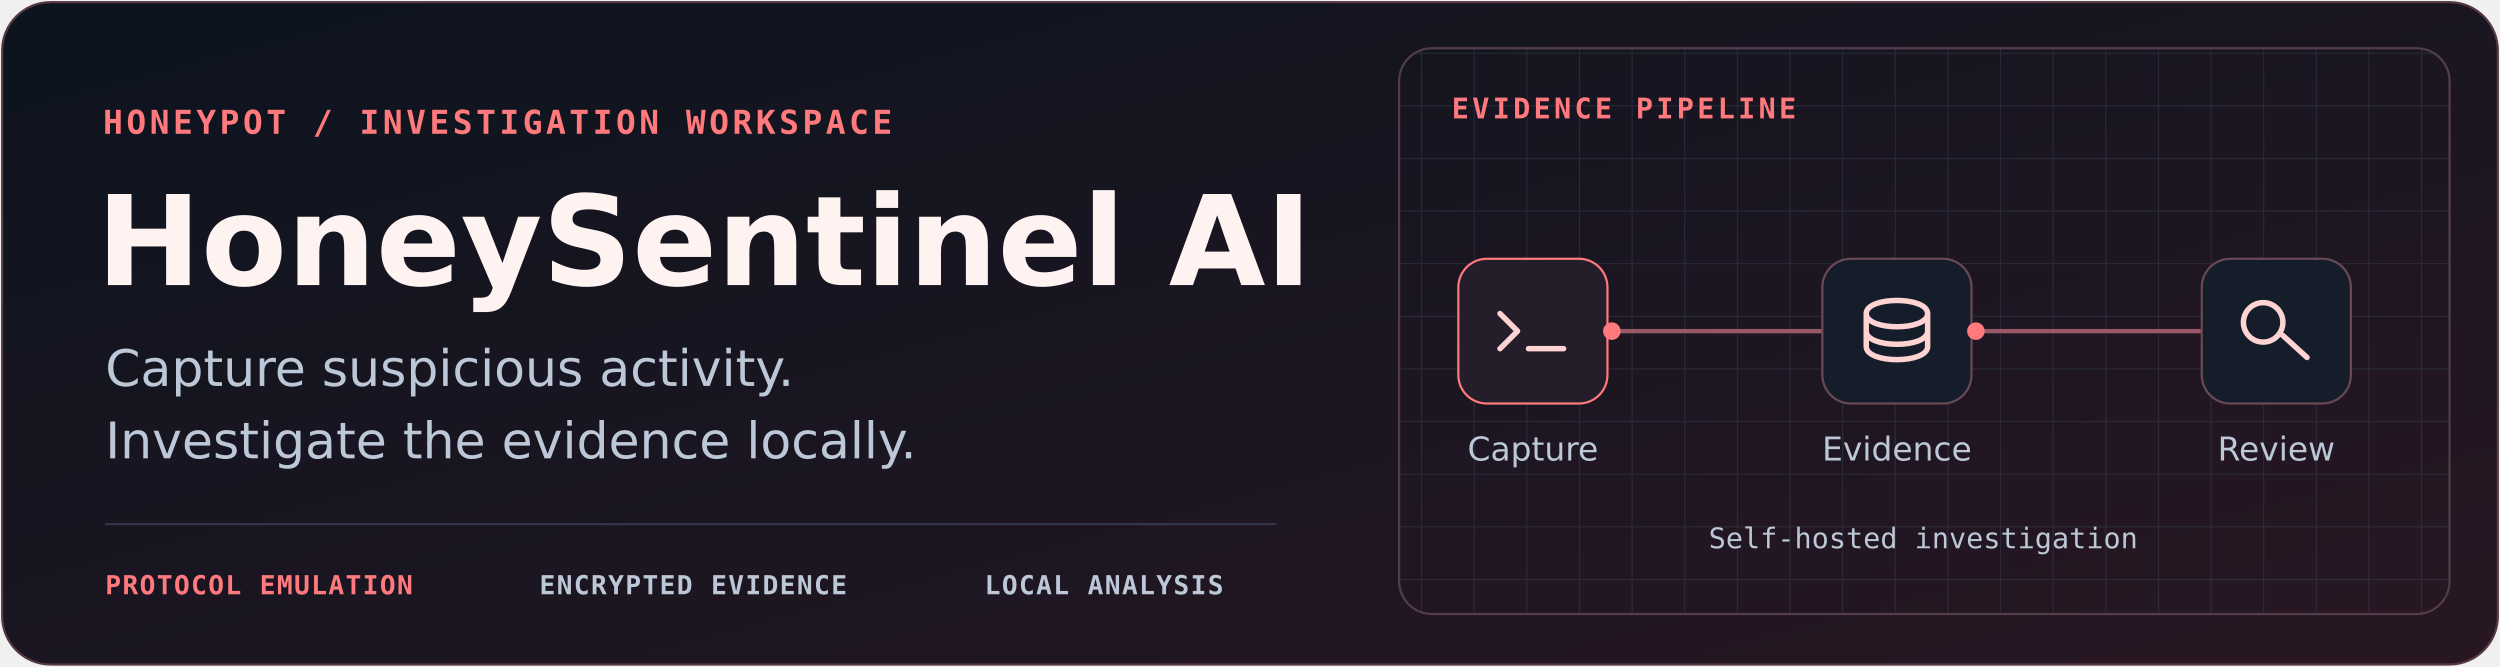
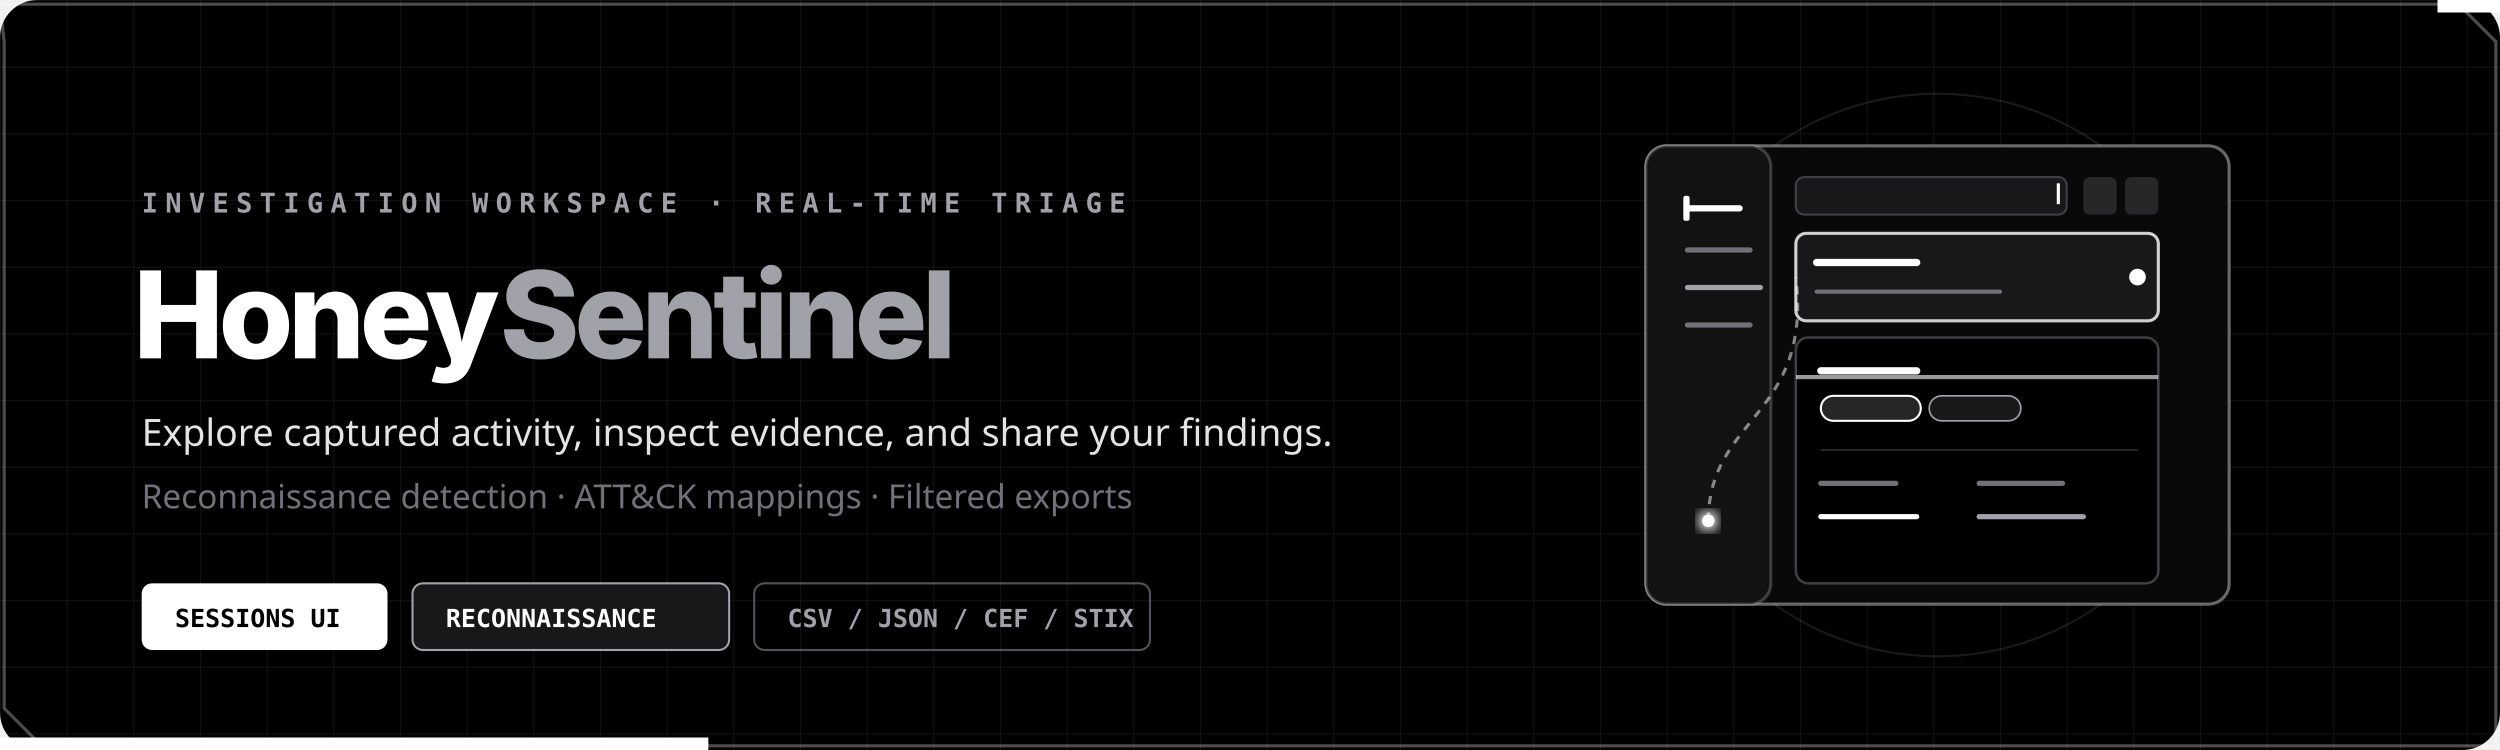
- <svg xmlns="http://www.w3.org/2000/svg" width="1140" height="304" viewBox="0 0 1140 304" role="img" aria-labelledby="title description">
+ <svg xmlns="http://www.w3.org/2000/svg" width="1200" height="360" viewBox="0 0 1200 360" role="img" aria-labelledby="title desc">
  <defs>
-     <linearGradient id="surface" x2="1" y2="1">
-       <stop stop-color="#0c141f" />
-       <stop offset="1" stop-color="#281723" />
-     </linearGradient>
-     <pattern id="grid" width="24" height="24" patternUnits="userSpaceOnUse">
-       <path d="M24 0H0V24" fill="none" stroke="#476278" stroke-opacity=".27" />
+     <pattern id="grid" width="32" height="32" patternUnits="userSpaceOnUse">
+       <path d="M32 0H0V32" fill="none" stroke="#ffffff" stroke-opacity="0.07" />
    </pattern>
+     <filter id="soft">
+       <feGaussianBlur stdDeviation="3" />
+     </filter>
+     <clipPath id="panelClip">
+       <rect x="-68" y="-18" width="174" height="118" rx="6" />
+     </clipPath>
  </defs>
-   <rect x="1" y="1" width="1138" height="302" rx="22" fill="url(#surface)" stroke="#563742" />
-   <rect x="638" y="22" width="479" height="258" rx="15" fill="url(#grid)" stroke="#533d4a" />
-   <text x="47" y="61" fill="#ff797d" font-family="DejaVu Sans Mono, Consolas, monospace" font-size="15" font-weight="700" letter-spacing="1.6" text-anchor="start">HONEYPOT / INVESTIGATION WORKSPACE</text>
-   <text x="44" y="130" fill="#fff3f1" font-family="DejaVu Sans, Arial, sans-serif" font-size="57" font-weight="700" letter-spacing="0" text-anchor="start">HoneySentinel AI</text>
-   <text x="48" y="176" fill="#bcc7d7" font-family="DejaVu Sans, Arial, sans-serif" font-size="23" font-weight="400" letter-spacing="0" text-anchor="start">Capture suspicious activity.</text>
-   <text x="48" y="209" fill="#bcc7d7" font-family="DejaVu Sans, Arial, sans-serif" font-size="23" font-weight="400" letter-spacing="0" text-anchor="start">Investigate the evidence locally.</text>
-   <path d="M48 239H582" stroke="#343449" />
-   <text x="48" y="271" fill="#ff797d" font-family="DejaVu Sans Mono, Consolas, monospace" font-size="12" font-weight="700" letter-spacing="0.6" text-anchor="start">PROTOCOL EMULATION</text>
-   <text x="246" y="271" fill="#bcc7d7" font-family="DejaVu Sans Mono, Consolas, monospace" font-size="12" font-weight="700" letter-spacing="0.6" text-anchor="start">ENCRYPTED EVIDENCE</text>
-   <text x="449" y="271" fill="#bcc7d7" font-family="DejaVu Sans Mono, Consolas, monospace" font-size="12" font-weight="700" letter-spacing="0.6" text-anchor="start">LOCAL ANALYSIS</text>
-   <text x="662" y="54" fill="#ff797d" font-family="DejaVu Sans Mono, Consolas, monospace" font-size="13" font-weight="700" letter-spacing="1.5" text-anchor="start">EVIDENCE PIPELINE</text>
-   <path d="M731 151H833 M897 151H1006" stroke="#995867" stroke-width="2" />
-   <rect x="665" y="118" width="68" height="66" rx="13" fill="#241d2a" stroke="#ff797d" />
-   <rect x="831" y="118" width="68" height="66" rx="13" fill="#151d2a" stroke="#684955" />
-   <rect x="1004" y="118" width="68" height="66" rx="13" fill="#151d2a" stroke="#684955" />
-   <g fill="none" stroke="#ffd3d1" stroke-width="2.5" stroke-linecap="round" stroke-linejoin="round">
-     <path d="M684 143l8 8-8 8m13 0h16" />
-     <path d="M865 137c-7 0-14 2-14 6v15c0 4 7 6 14 6s14-2 14-6v-15c0-4-7-6-14-6Zm-14 6c0 4 7 6 14 6s14-2 14-6m-28 8c0 4 7 6 14 6s14-2 14-6" />
-     <path d="M1041 153l11 10m-20-7a9 9 0 1 1 9-9 9 9 0 0 1-9 9Z" />
+   <style>
+   
+     .spin {
+       transform-box: fill-box;
+       transform-origin: center;
+       animation: spincw 18s linear infinite;
+     }
+     .spin-r {
+       transform-box: fill-box;
+       transform-origin: center;
+       animation: spincw 26s linear infinite reverse;
+     }
+     .pulse {
+       transform-box: fill-box;
+       transform-origin: center;
+       animation: pulsey 3s ease-in-out infinite;
+     }
+     .blink {
+       animation: blink 1.6s step-end infinite;
+     }
+     .dashmove {
+       animation: dashmove 1.1s linear infinite;
+     }
+     .rows {
+       animation: rows 4s ease-in-out infinite;
+     }
+     .scan {
+       opacity: 0;
+       animation: scan 7s linear infinite;
+     }
+     .floaty {
+       animation: floaty 6s ease-in-out infinite;
+     }
+ 
+     @keyframes spincw {
+       to { transform: rotate(360deg); }
+     }
+     @keyframes pulsey {
+       0%, 100% { opacity: .35; transform: scale(1); }
+       50% { opacity: 1; transform: scale(1.16); }
+     }
+     @keyframes blink {
+       0%, 49% { opacity: 1; }
+       50%, 100% { opacity: .15; }
+     }
+     @keyframes dashmove {
+       to { stroke-dashoffset: -16; }
+     }
+     @keyframes rows {
+       0% { transform: translateY(-22px); opacity: 0; }
+       15% { opacity: .7; }
+       85% { opacity: .7; }
+       100% { transform: translateY(108px); opacity: 0; }
+     }
+     @keyframes scan {
+       0% { transform: translateY(-30px); opacity: 0; }
+       8% { opacity: .5; }
+       92% { opacity: .5; }
+       100% { transform: translateY(392px); opacity: 0; }
+     }
+     @keyframes floaty {
+       0%, 100% { transform: translateY(0); }
+       50% { transform: translateY(-10px); }
+     }
+   
+   </style>
+   <rect width="1200" height="360" rx="18" fill="#000000" />
+   <rect width="1200" height="360" rx="18" fill="url(#grid)" />
+   <path d="M0 2h1180l18 18v338H20L2 340V20Z" fill="none" stroke="#ffffff" stroke-opacity="0.3" stroke-width="1.5" />
+   <g transform="translate(930, 180)">
+     <g class="floaty">
+       <circle r="135" fill="none" stroke="#ffffff" stroke-opacity="0.1" stroke-width="1" class="pulse" />
+       <g class="spin">
+         <circle r="100" fill="none" stroke="#ffffff" stroke-opacity="0.2" stroke-width="1" stroke-dasharray="4,4" />
+       </g>
+       <rect x="-140" y="-110" width="280" height="220" rx="10" fill="#090909" stroke="#ffffff" stroke-opacity="0.4" stroke-width="1.5" />
+       <rect x="-140" y="-110" width="60" height="220" rx="10" fill="#121212" stroke="#ffffff" stroke-opacity="0.2" stroke-width="1.5" />
+       <line x1="-120" y1="-80" x2="-95" y2="-80" stroke="#ffffff" stroke-width="3" stroke-linecap="round" />
+       <line x1="-120" y1="-60" x2="-90" y2="-60" stroke="#71717a" stroke-width="2.5" stroke-linecap="round" />
+       <line x1="-120" y1="-42" x2="-85" y2="-42" stroke="#a1a1aa" stroke-width="2.5" stroke-linecap="round" />
+       <line x1="-120" y1="-24" x2="-90" y2="-24" stroke="#71717a" stroke-width="2.5" stroke-linecap="round" />
+       <rect x="-122" y="-86" width="3" height="12" rx="1" fill="#ffffff" class="blink" />
+       <rect x="-68" y="-95" width="130" height="18" rx="4" fill="#18181b" stroke="#3f3f46" stroke-width="1" />
+       <line x1="58" y1="-92" x2="58" y2="-82" stroke="#ffffff" stroke-width="1.5" class="blink" />
+       <rect x="70" y="-95" width="16" height="18" rx="3" fill="#27272a" class="blink" />
+       <rect x="90" y="-95" width="16" height="18" rx="3" fill="#27272a" class="blink" style="animation-delay:.8s" />
+       <rect x="-68" y="-68" width="174" height="42" rx="5" fill="#18181b" stroke="#ffffff" stroke-opacity="0.8" stroke-width="1.5" />
+       <circle cx="96" cy="-47" r="4" fill="#ffffff" class="blink" style="animation-delay:.4s" />
+       <line x1="-58" y1="-54" x2="-10" y2="-54" stroke="#ffffff" stroke-width="3.5" stroke-linecap="round" />
+       <line x1="-58" y1="-40" x2="30" y2="-40" stroke="#71717a" stroke-width="2" stroke-linecap="round" />
+       <rect x="-68" y="-18" width="174" height="118" rx="6" fill="#000000" stroke="#3f3f46" stroke-width="1.2" />
+       <line x1="-56" y1="-2" x2="-10" y2="-2" stroke="#ffffff" stroke-width="3.5" stroke-linecap="round" />
+       <rect x="-56" y="10" width="48" height="12" rx="6" fill="#ffffff" fill-opacity="0.15" stroke="#ffffff" stroke-width="1" />
+       <rect x="-4" y="10" width="44" height="12" rx="6" fill="#ffffff" fill-opacity="0.1" stroke="#a1a1aa" stroke-width="0.8" />
+       <line x1="-56" y1="36" x2="96" y2="36" stroke="#27272a" stroke-width="1" />
+       <line x1="-56" y1="52" x2="-20" y2="52" stroke="#71717a" stroke-width="2.5" stroke-linecap="round" />
+       <line x1="20" y1="52" x2="60" y2="52" stroke="#71717a" stroke-width="2.5" stroke-linecap="round" />
+       <line x1="-56" y1="68" x2="-10" y2="68" stroke="#ffffff" stroke-width="2.5" stroke-linecap="round" />
+       <line x1="20" y1="68" x2="70" y2="68" stroke="#a1a1aa" stroke-width="2.5" stroke-linecap="round" />
+       <g clip-path="url(#panelClip)">
+         <rect x="-68" y="0" width="174" height="2" fill="#ffffff" opacity=".6" class="rows" />
+       </g>
+       <g fill="#ffffff">
+         <circle cx="-110" cy="70" r="5" filter="url(#soft)" class="pulse" />
+         <circle cx="-110" cy="70" r="3" />
+       </g>
+       <path d="M-110 70 C -110 20, -60 20, -68 -47" fill="none" stroke="#ffffff" stroke-opacity="0.5" stroke-width="1.5" stroke-dasharray="4,4" class="dashmove" />
+     </g>
  </g>
-   <text x="699" y="210" fill="#bcc7d7" font-family="DejaVu Sans, Arial, sans-serif" font-size="15" font-weight="400" letter-spacing="0" text-anchor="middle">Capture</text>
-   <text x="865" y="210" fill="#bcc7d7" font-family="DejaVu Sans, Arial, sans-serif" font-size="15" font-weight="400" letter-spacing="0" text-anchor="middle">Evidence</text>
-   <text x="1038" y="210" fill="#bcc7d7" font-family="DejaVu Sans, Arial, sans-serif" font-size="15" font-weight="400" letter-spacing="0" text-anchor="middle">Review</text>
-   <text x="877" y="250" fill="#bcc7d7" font-family="DejaVu Sans Mono, Consolas, monospace" font-size="13" font-weight="400" letter-spacing="0" text-anchor="middle">Self-hosted investigation</text>
-   <circle class="signal" cx="735" cy="151" r="4" fill="#ff797d">
-     <animate attributeName="cx" values="735;827" dur="2.4s" begin="0.0s" repeatCount="indefinite" />
-     <animate attributeName="opacity" values="0;1;1;0" dur="2.4s" repeatCount="indefinite" />
-   </circle>
-   <circle class="signal" cx="901" cy="151" r="4" fill="#ff797d">
-     <animate attributeName="cx" values="901;1000" dur="2.4s" begin="0.8s" repeatCount="indefinite" />
-     <animate attributeName="opacity" values="0;1;1;0" dur="2.4s" repeatCount="indefinite" />
-   </circle>
-   <style>@media (prefers-reduced-motion: reduce) { .signal { display:none; } }</style>
+   <g font-family="ui-monospace, SFMono-Regular, Consolas, monospace">
+     <text x="68" y="102" fill="#a1a1aa" font-size="13" letter-spacing="3.5" font-weight="600">INVESTIGATION WORKSPACE · REAL-TIME TRIAGE</text>
+     <text x="64" y="172" fill="#ffffff" font-family="ui-sans-serif, system-ui, -apple-system, sans-serif" font-size="58" font-weight="800" letter-spacing="-2.5">Honey<tspan fill="#a1a1aa">Sentinel</tspan>
+     </text>
+     <text x="68" y="214" fill="#e4e4e7" font-size="18" font-family="ui-sans-serif, system-ui, sans-serif">Explore captured activity, inspect evidence, and share your findings.</text>
+     <text x="68" y="244" fill="#71717a" font-size="16" font-family="ui-sans-serif, system-ui, sans-serif">Reconnaissance detection · ATT&amp;CK mappings · Filtered exports</text>
+     <g font-size="12" font-weight="700">
+       <rect x="68" y="280" width="118" height="32" rx="5" fill="#ffffff" />
+       <text x="84" y="301" fill="#000000">SESSIONS UI</text>
+       <rect x="198" y="280" width="152" height="32" rx="5" fill="#18181b" stroke="#a1a1aa" stroke-width="1" />
+       <text x="214" y="301" fill="#ffffff">RECONNAISSANCE</text>
+       <rect x="362" y="280" width="190" height="32" rx="5" fill="none" stroke="#52525b" stroke-width="1" />
+       <text x="378" y="301" fill="#a1a1aa">CSV / JSON / CEF / STIX</text>
+     </g>
+   </g>
+   <rect x="0" y="354" width="340" height="6" fill="#ffffff" />
+   <rect x="1170" y="0" width="30" height="6" fill="#ffffff" class="blink" />
+   <rect x="0" y="0" width="1200" height="2" fill="#ffffff" class="scan" />
</svg>
